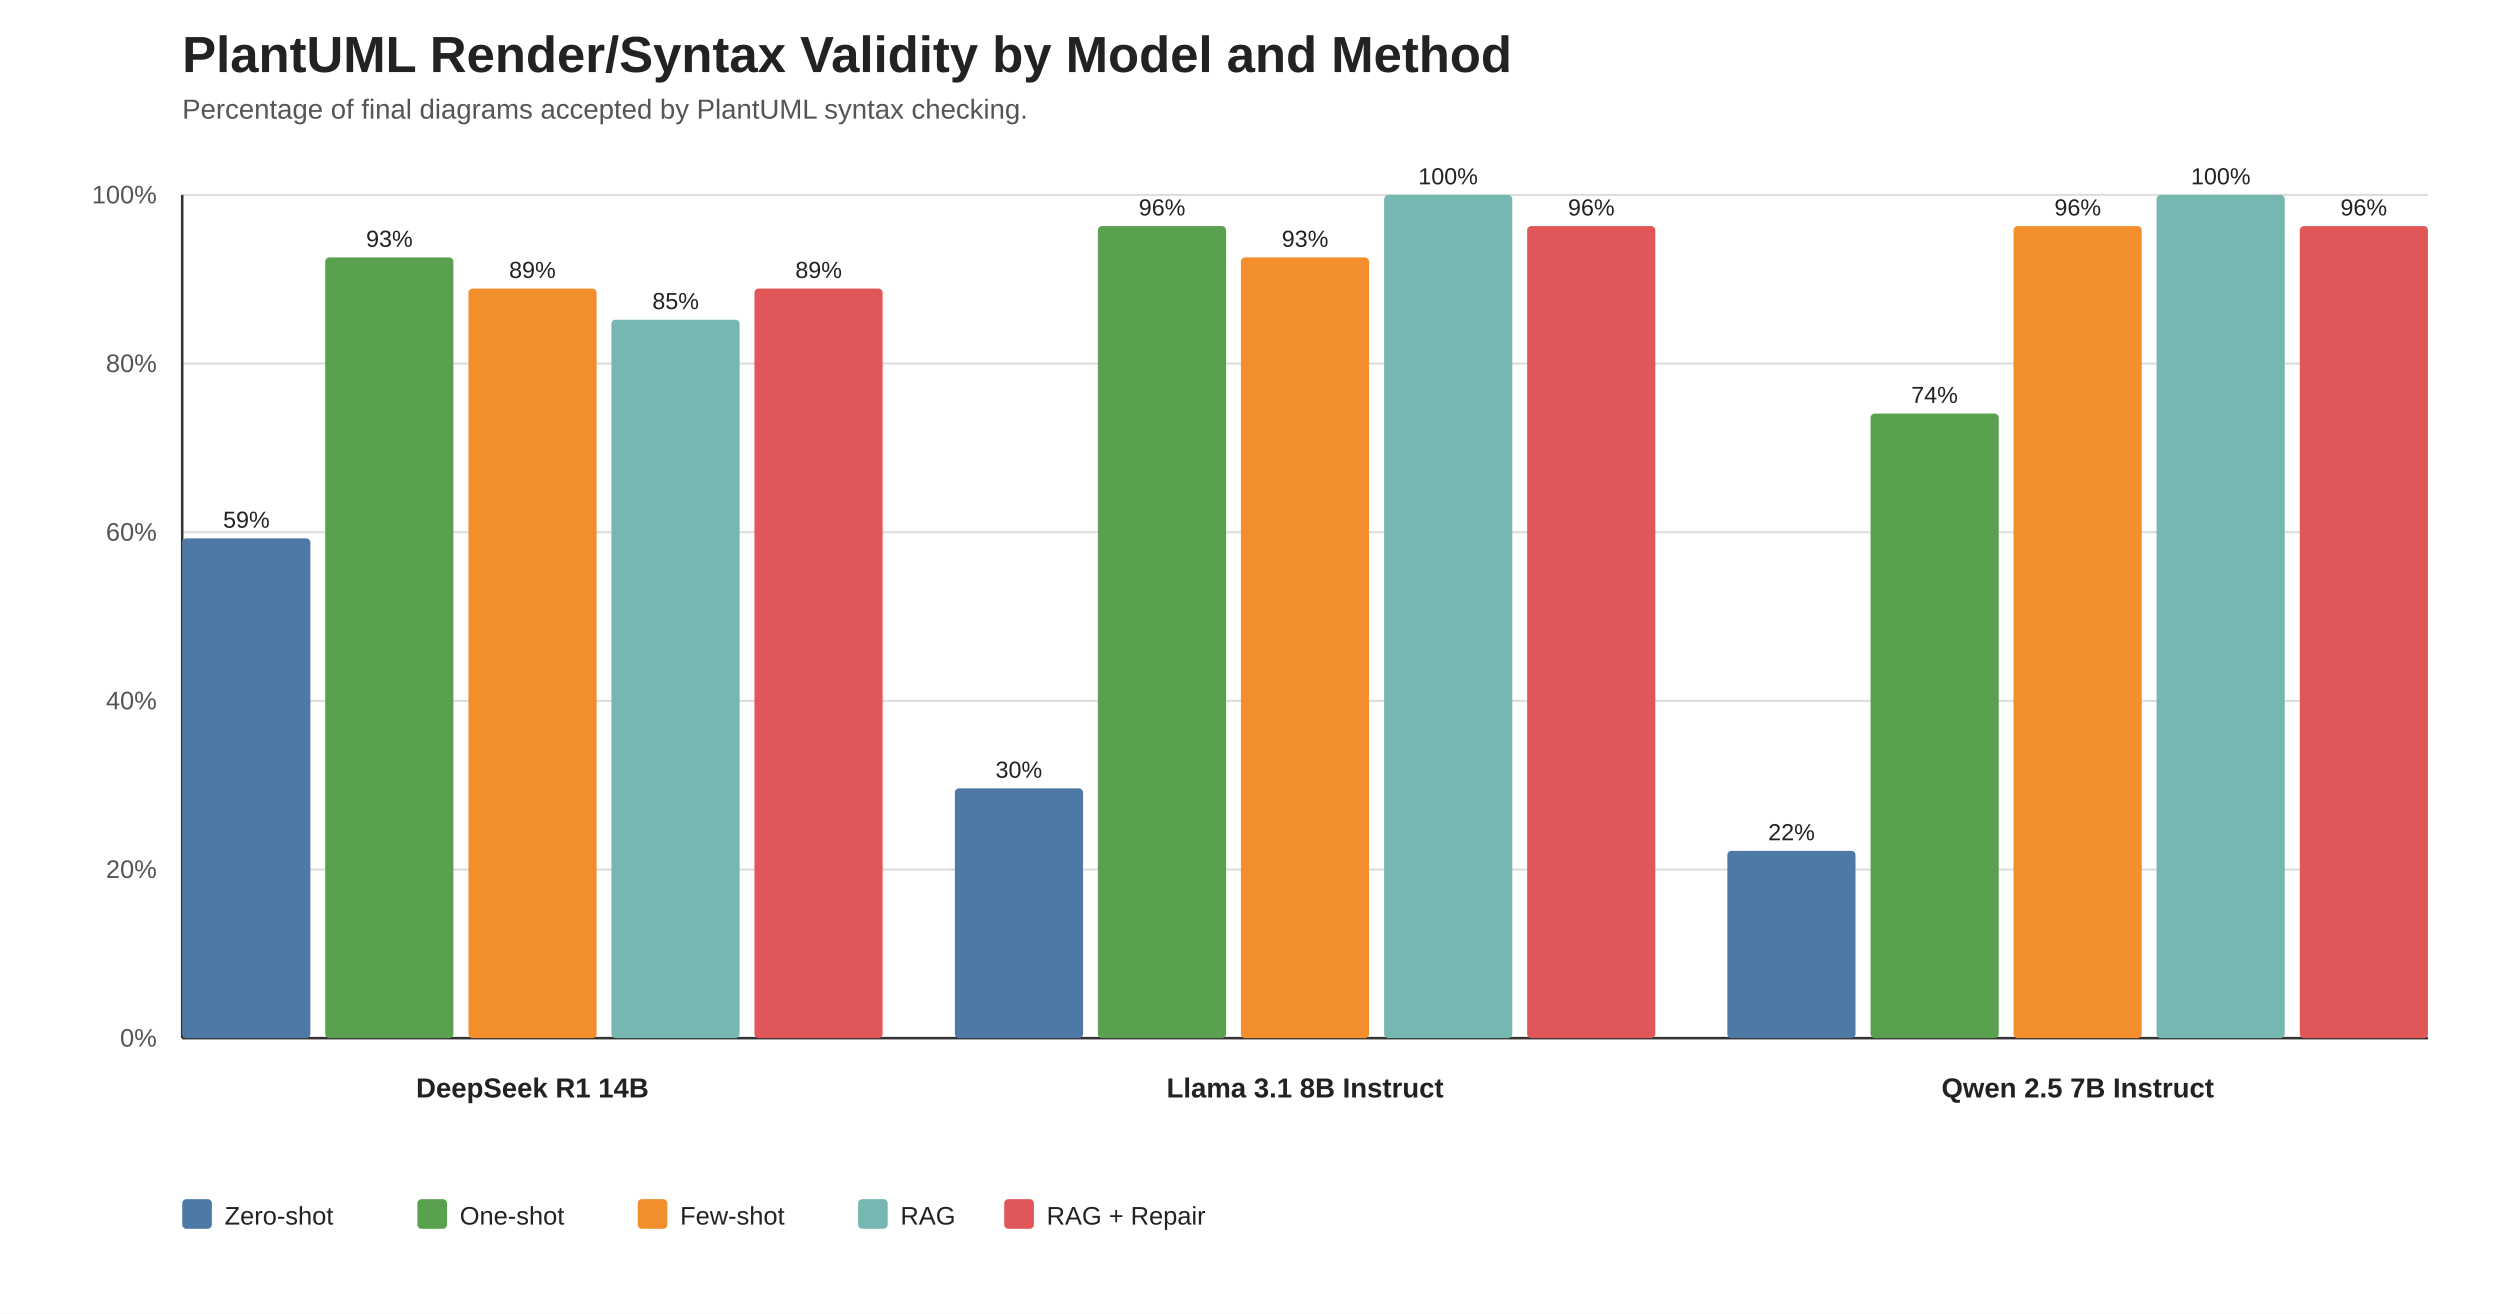
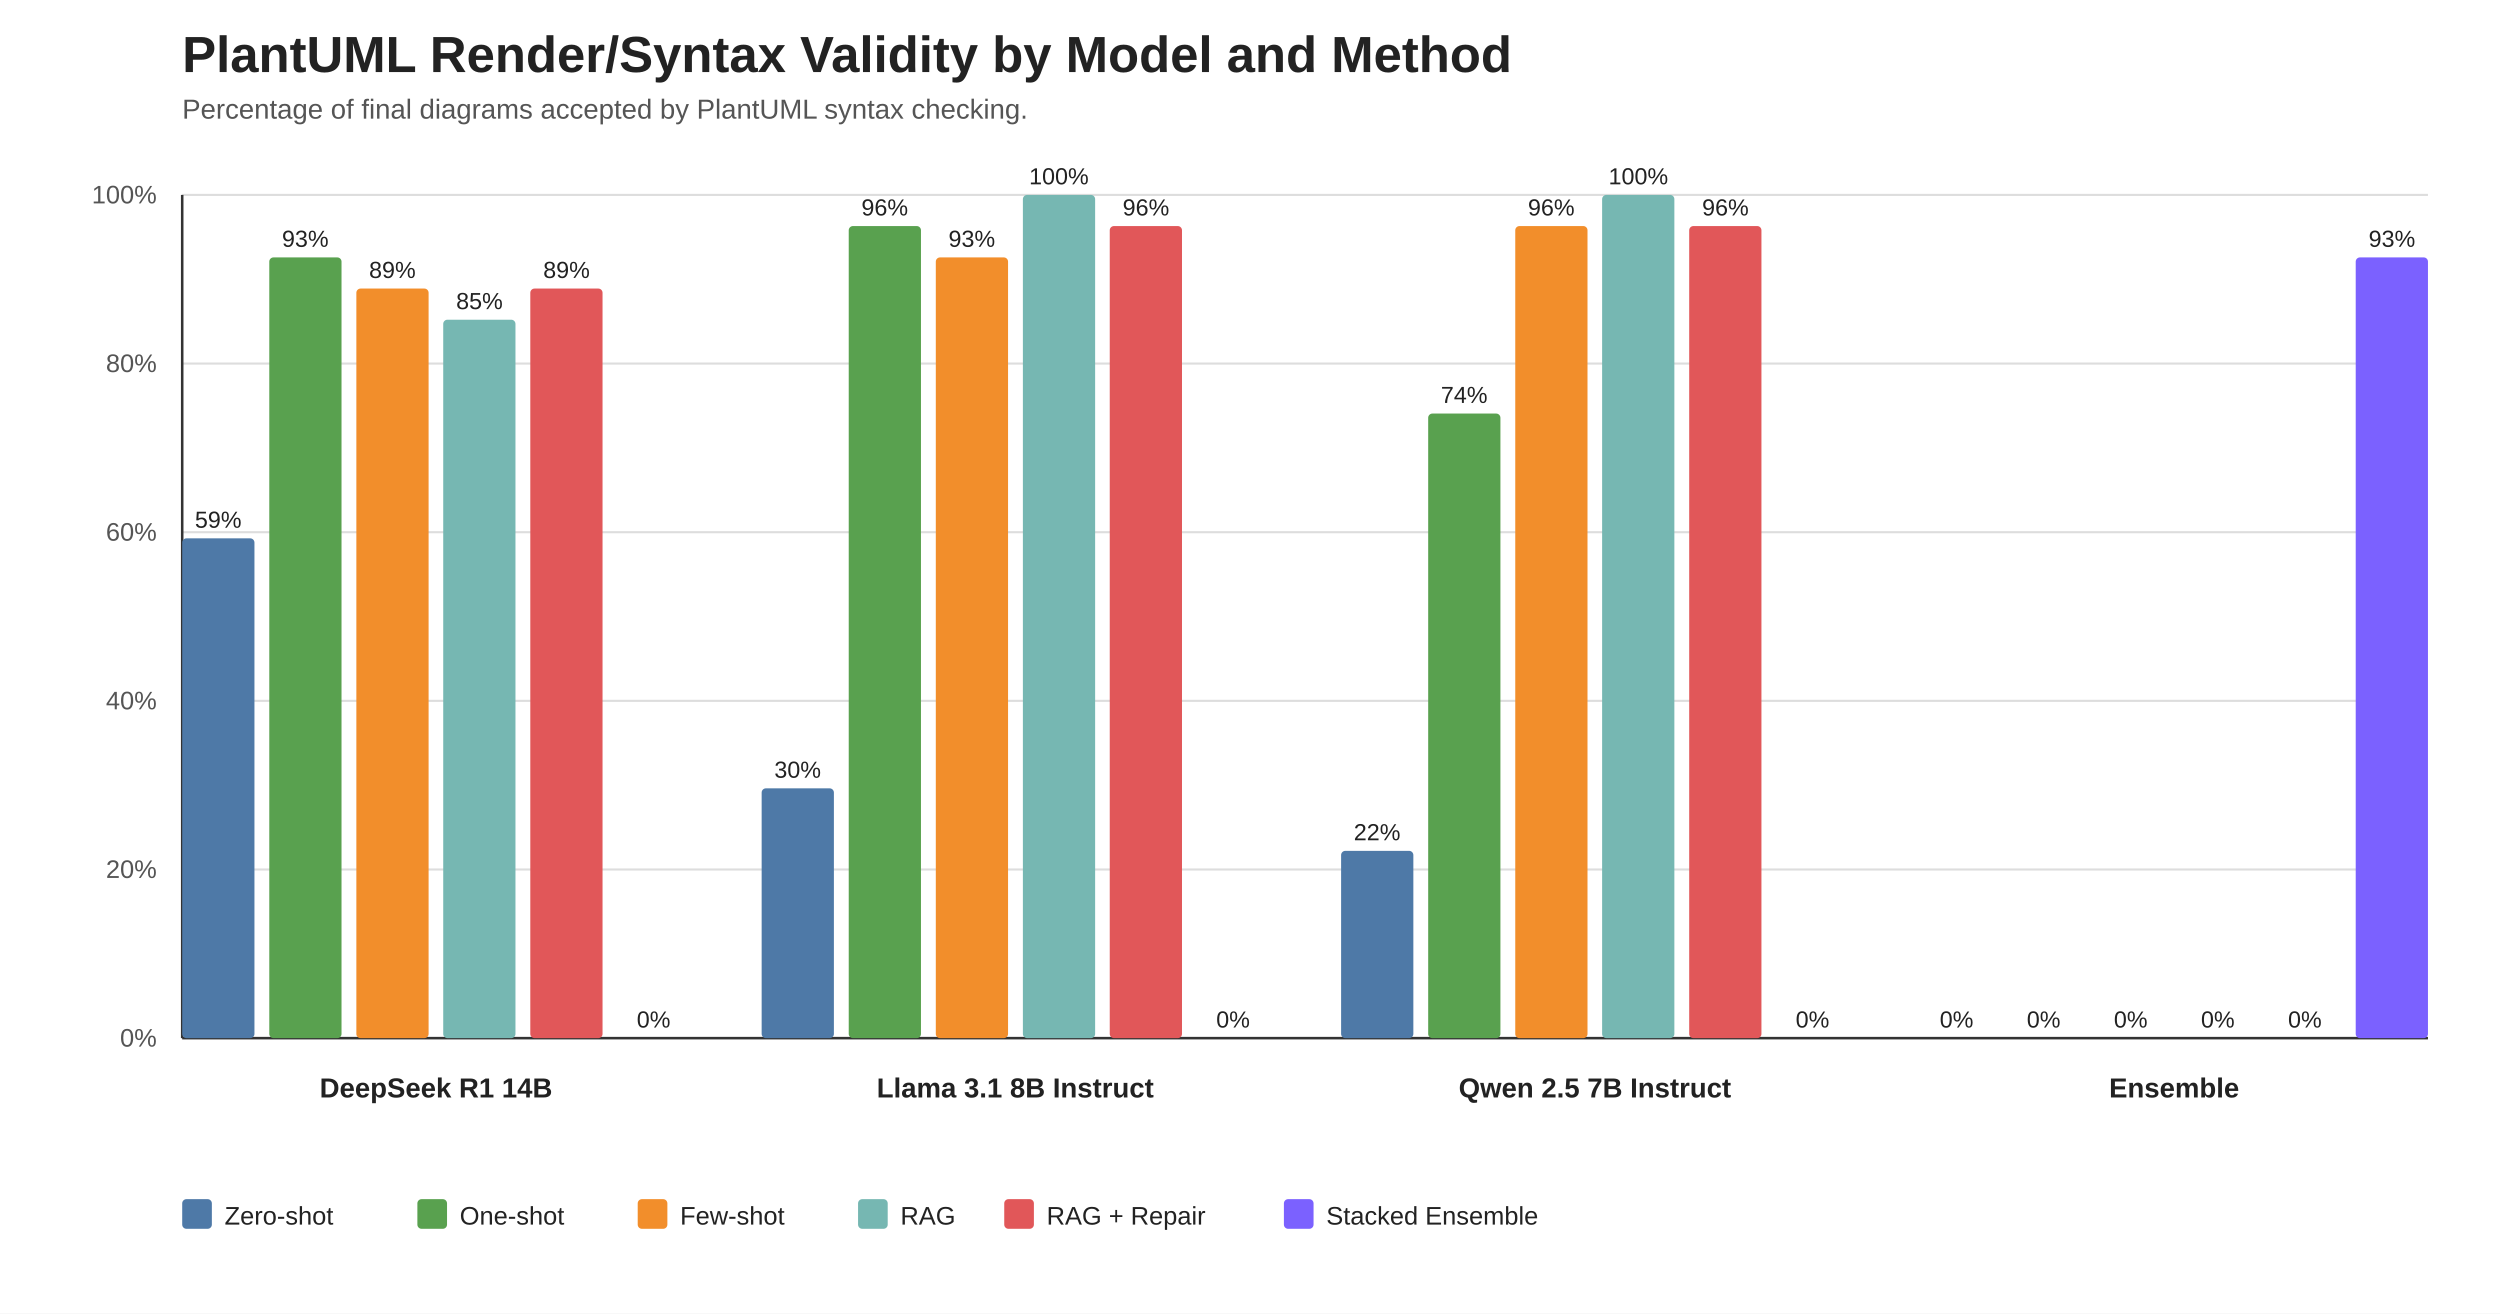
<svg xmlns="http://www.w3.org/2000/svg" width="1180" height="620" viewBox="0 0 1180 620">
  <style>
text { font-family: Arial, Helvetica, sans-serif; fill: #222; }
.title { font-size: 24px; font-weight: 700; }
.subtitle { font-size: 13px; fill: #555; }
.axis { stroke: #333; stroke-width: 1.2; }
.grid { stroke: #ddd; stroke-width: 1; }
.tick { font-size: 12px; fill: #555; }
.label { font-size: 12px; fill: #222; }
.model { font-size: 13px; font-weight: 700; }
.value { font-size: 11px; fill: #222; }
.legend { font-size: 12px; }
</style>
  <rect width="100%" height="100%" fill="#fff" />
  <text class="title" x="86" y="34">PlantUML Render/Syntax Validity by Model and Method</text>
  <text class="subtitle" x="86" y="56">Percentage of final diagrams accepted by PlantUML syntax checking.</text>
  <line class="grid" x1="86" y1="490.0" x2="1146" y2="490.0" />
  <text class="tick" x="74" y="494.0" text-anchor="end">0%</text>
  <line class="grid" x1="86" y1="410.4" x2="1146" y2="410.4" />
  <text class="tick" x="74" y="414.4" text-anchor="end">20%</text>
  <line class="grid" x1="86" y1="330.8" x2="1146" y2="330.8" />
  <text class="tick" x="74" y="334.8" text-anchor="end">40%</text>
  <line class="grid" x1="86" y1="251.2" x2="1146" y2="251.2" />
  <text class="tick" x="74" y="255.2" text-anchor="end">60%</text>
  <line class="grid" x1="86" y1="171.6" x2="1146" y2="171.6" />
  <text class="tick" x="74" y="175.6" text-anchor="end">80%</text>
  <line class="grid" x1="86" y1="92.0" x2="1146" y2="92.0" />
  <text class="tick" x="74" y="96.0" text-anchor="end">100%</text>
  <line class="axis" x1="86" y1="92" x2="86" y2="490" />
  <line class="axis" x1="86" y1="490" x2="1146" y2="490" />
-   <rect x="86.0" y="254.1" width="60.5" height="235.9" rx="2" fill="#4E79A7" />
-   <text class="value" x="116.3" y="249.1" text-anchor="middle">59%</text>
-   <rect x="153.5" y="121.5" width="60.5" height="368.5" rx="2" fill="#59A14F" />
-   <text class="value" x="183.8" y="116.5" text-anchor="middle">93%</text>
-   <rect x="221.1" y="136.2" width="60.5" height="353.8" rx="2" fill="#F28E2B" />
-   <text class="value" x="251.3" y="131.2" text-anchor="middle">89%</text>
-   <rect x="288.6" y="150.9" width="60.5" height="339.1" rx="2" fill="#76B7B2" />
-   <text class="value" x="318.9" y="145.9" text-anchor="middle">85%</text>
-   <rect x="356.1" y="136.2" width="60.5" height="353.8" rx="2" fill="#E15759" />
-   <text class="value" x="386.4" y="131.2" text-anchor="middle">89%</text>
-   <text class="model" x="251.3" y="518" text-anchor="middle">DeepSeek R1 14B</text>
-   <rect x="450.7" y="372.1" width="60.5" height="117.9" rx="2" fill="#4E79A7" />
-   <text class="value" x="480.9" y="367.1" text-anchor="middle">30%</text>
-   <rect x="518.2" y="106.7" width="60.5" height="383.3" rx="2" fill="#59A14F" />
-   <text class="value" x="548.5" y="101.7" text-anchor="middle">96%</text>
-   <rect x="585.7" y="121.5" width="60.5" height="368.5" rx="2" fill="#F28E2B" />
-   <text class="value" x="616.0" y="116.5" text-anchor="middle">93%</text>
-   <rect x="653.3" y="92.0" width="60.5" height="398.0" rx="2" fill="#76B7B2" />
-   <text class="value" x="683.5" y="87.0" text-anchor="middle">100%</text>
-   <rect x="720.8" y="106.7" width="60.5" height="383.3" rx="2" fill="#E15759" />
-   <text class="value" x="751.1" y="101.7" text-anchor="middle">96%</text>
-   <text class="model" x="616.0" y="518" text-anchor="middle">Llama 3.1 8B Instruct</text>
-   <rect x="815.3" y="401.6" width="60.5" height="88.4" rx="2" fill="#4E79A7" />
-   <text class="value" x="845.6" y="396.6" text-anchor="middle">22%</text>
-   <rect x="882.9" y="195.2" width="60.5" height="294.8" rx="2" fill="#59A14F" />
-   <text class="value" x="913.1" y="190.2" text-anchor="middle">74%</text>
-   <rect x="950.4" y="106.7" width="60.5" height="383.3" rx="2" fill="#F28E2B" />
-   <text class="value" x="980.7" y="101.7" text-anchor="middle">96%</text>
-   <rect x="1017.9" y="92.0" width="60.5" height="398.0" rx="2" fill="#76B7B2" />
-   <text class="value" x="1048.2" y="87.0" text-anchor="middle">100%</text>
-   <rect x="1085.5" y="106.7" width="60.5" height="383.3" rx="2" fill="#E15759" />
-   <text class="value" x="1115.7" y="101.7" text-anchor="middle">96%</text>
-   <text class="model" x="980.7" y="518" text-anchor="middle">Qwen 2.5 7B Instruct</text>
+   <rect x="86.0" y="254.1" width="34.1" height="235.9" rx="2" fill="#4E79A7" />
+   <text class="value" x="103.0" y="249.1" text-anchor="middle">59%</text>
+   <rect x="127.1" y="121.5" width="34.1" height="368.5" rx="2" fill="#59A14F" />
+   <text class="value" x="144.1" y="116.5" text-anchor="middle">93%</text>
+   <rect x="168.2" y="136.2" width="34.1" height="353.8" rx="2" fill="#F28E2B" />
+   <text class="value" x="185.2" y="131.2" text-anchor="middle">89%</text>
+   <rect x="209.2" y="150.9" width="34.1" height="339.1" rx="2" fill="#76B7B2" />
+   <text class="value" x="226.3" y="145.9" text-anchor="middle">85%</text>
+   <rect x="250.3" y="136.2" width="34.1" height="353.8" rx="2" fill="#E15759" />
+   <text class="value" x="267.4" y="131.2" text-anchor="middle">89%</text>
+   <rect x="291.4" y="490.0" width="34.1" height="0.0" rx="2" fill="#7B61FF" />
+   <text class="value" x="308.5" y="485.0" text-anchor="middle">0%</text>
+   <text class="model" x="205.8" y="518" text-anchor="middle">DeepSeek R1 14B</text>
+   <rect x="359.5" y="372.1" width="34.1" height="117.9" rx="2" fill="#4E79A7" />
+   <text class="value" x="376.5" y="367.1" text-anchor="middle">30%</text>
+   <rect x="400.6" y="106.7" width="34.1" height="383.3" rx="2" fill="#59A14F" />
+   <text class="value" x="417.6" y="101.7" text-anchor="middle">96%</text>
+   <rect x="441.7" y="121.5" width="34.1" height="368.5" rx="2" fill="#F28E2B" />
+   <text class="value" x="458.7" y="116.5" text-anchor="middle">93%</text>
+   <rect x="482.8" y="92.0" width="34.1" height="398.0" rx="2" fill="#76B7B2" />
+   <text class="value" x="499.8" y="87.0" text-anchor="middle">100%</text>
+   <rect x="523.8" y="106.7" width="34.1" height="383.3" rx="2" fill="#E15759" />
+   <text class="value" x="540.9" y="101.7" text-anchor="middle">96%</text>
+   <rect x="564.9" y="490.0" width="34.1" height="0.0" rx="2" fill="#7B61FF" />
+   <text class="value" x="582.0" y="485.0" text-anchor="middle">0%</text>
+   <text class="model" x="479.2" y="518" text-anchor="middle">Llama 3.1 8B Instruct</text>
+   <rect x="633.0" y="401.6" width="34.1" height="88.4" rx="2" fill="#4E79A7" />
+   <text class="value" x="650.0" y="396.6" text-anchor="middle">22%</text>
+   <rect x="674.1" y="195.2" width="34.1" height="294.8" rx="2" fill="#59A14F" />
+   <text class="value" x="691.1" y="190.2" text-anchor="middle">74%</text>
+   <rect x="715.2" y="106.7" width="34.1" height="383.3" rx="2" fill="#F28E2B" />
+   <text class="value" x="732.2" y="101.7" text-anchor="middle">96%</text>
+   <rect x="756.2" y="92.0" width="34.1" height="398.0" rx="2" fill="#76B7B2" />
+   <text class="value" x="773.3" y="87.0" text-anchor="middle">100%</text>
+   <rect x="797.3" y="106.7" width="34.1" height="383.3" rx="2" fill="#E15759" />
+   <text class="value" x="814.4" y="101.7" text-anchor="middle">96%</text>
+   <rect x="838.4" y="490.0" width="34.1" height="0.0" rx="2" fill="#7B61FF" />
+   <text class="value" x="855.5" y="485.0" text-anchor="middle">0%</text>
+   <text class="model" x="752.8" y="518" text-anchor="middle">Qwen 2.5 7B Instruct</text>
+   <rect x="906.5" y="490.0" width="34.1" height="0.0" rx="2" fill="#4E79A7" />
+   <text class="value" x="923.5" y="485.0" text-anchor="middle">0%</text>
+   <rect x="947.6" y="490.0" width="34.1" height="0.0" rx="2" fill="#59A14F" />
+   <text class="value" x="964.6" y="485.0" text-anchor="middle">0%</text>
+   <rect x="988.7" y="490.0" width="34.1" height="0.0" rx="2" fill="#F28E2B" />
+   <text class="value" x="1005.7" y="485.0" text-anchor="middle">0%</text>
+   <rect x="1029.8" y="490.0" width="34.1" height="0.0" rx="2" fill="#76B7B2" />
+   <text class="value" x="1046.8" y="485.0" text-anchor="middle">0%</text>
+   <rect x="1070.8" y="490.0" width="34.1" height="0.0" rx="2" fill="#E15759" />
+   <text class="value" x="1087.9" y="485.0" text-anchor="middle">0%</text>
+   <rect x="1111.9" y="121.5" width="34.1" height="368.5" rx="2" fill="#7B61FF" />
+   <text class="value" x="1129.0" y="116.5" text-anchor="middle">93%</text>
+   <text class="model" x="1026.2" y="518" text-anchor="middle">Ensemble</text>
  <rect x="86" y="566" width="14" height="14" fill="#4E79A7" rx="2" />
  <text class="legend" x="106" y="578">Zero-shot</text>
  <rect x="197" y="566" width="14" height="14" fill="#59A14F" rx="2" />
  <text class="legend" x="217" y="578">One-shot</text>
  <rect x="301" y="566" width="14" height="14" fill="#F28E2B" rx="2" />
  <text class="legend" x="321" y="578">Few-shot</text>
  <rect x="405" y="566" width="14" height="14" fill="#76B7B2" rx="2" />
  <text class="legend" x="425" y="578">RAG</text>
  <rect x="474" y="566" width="14" height="14" fill="#E15759" rx="2" />
  <text class="legend" x="494" y="578">RAG + Repair</text>
+   <rect x="606" y="566" width="14" height="14" fill="#7B61FF" rx="2" />
+   <text class="legend" x="626" y="578">Stacked Ensemble</text>
</svg>
